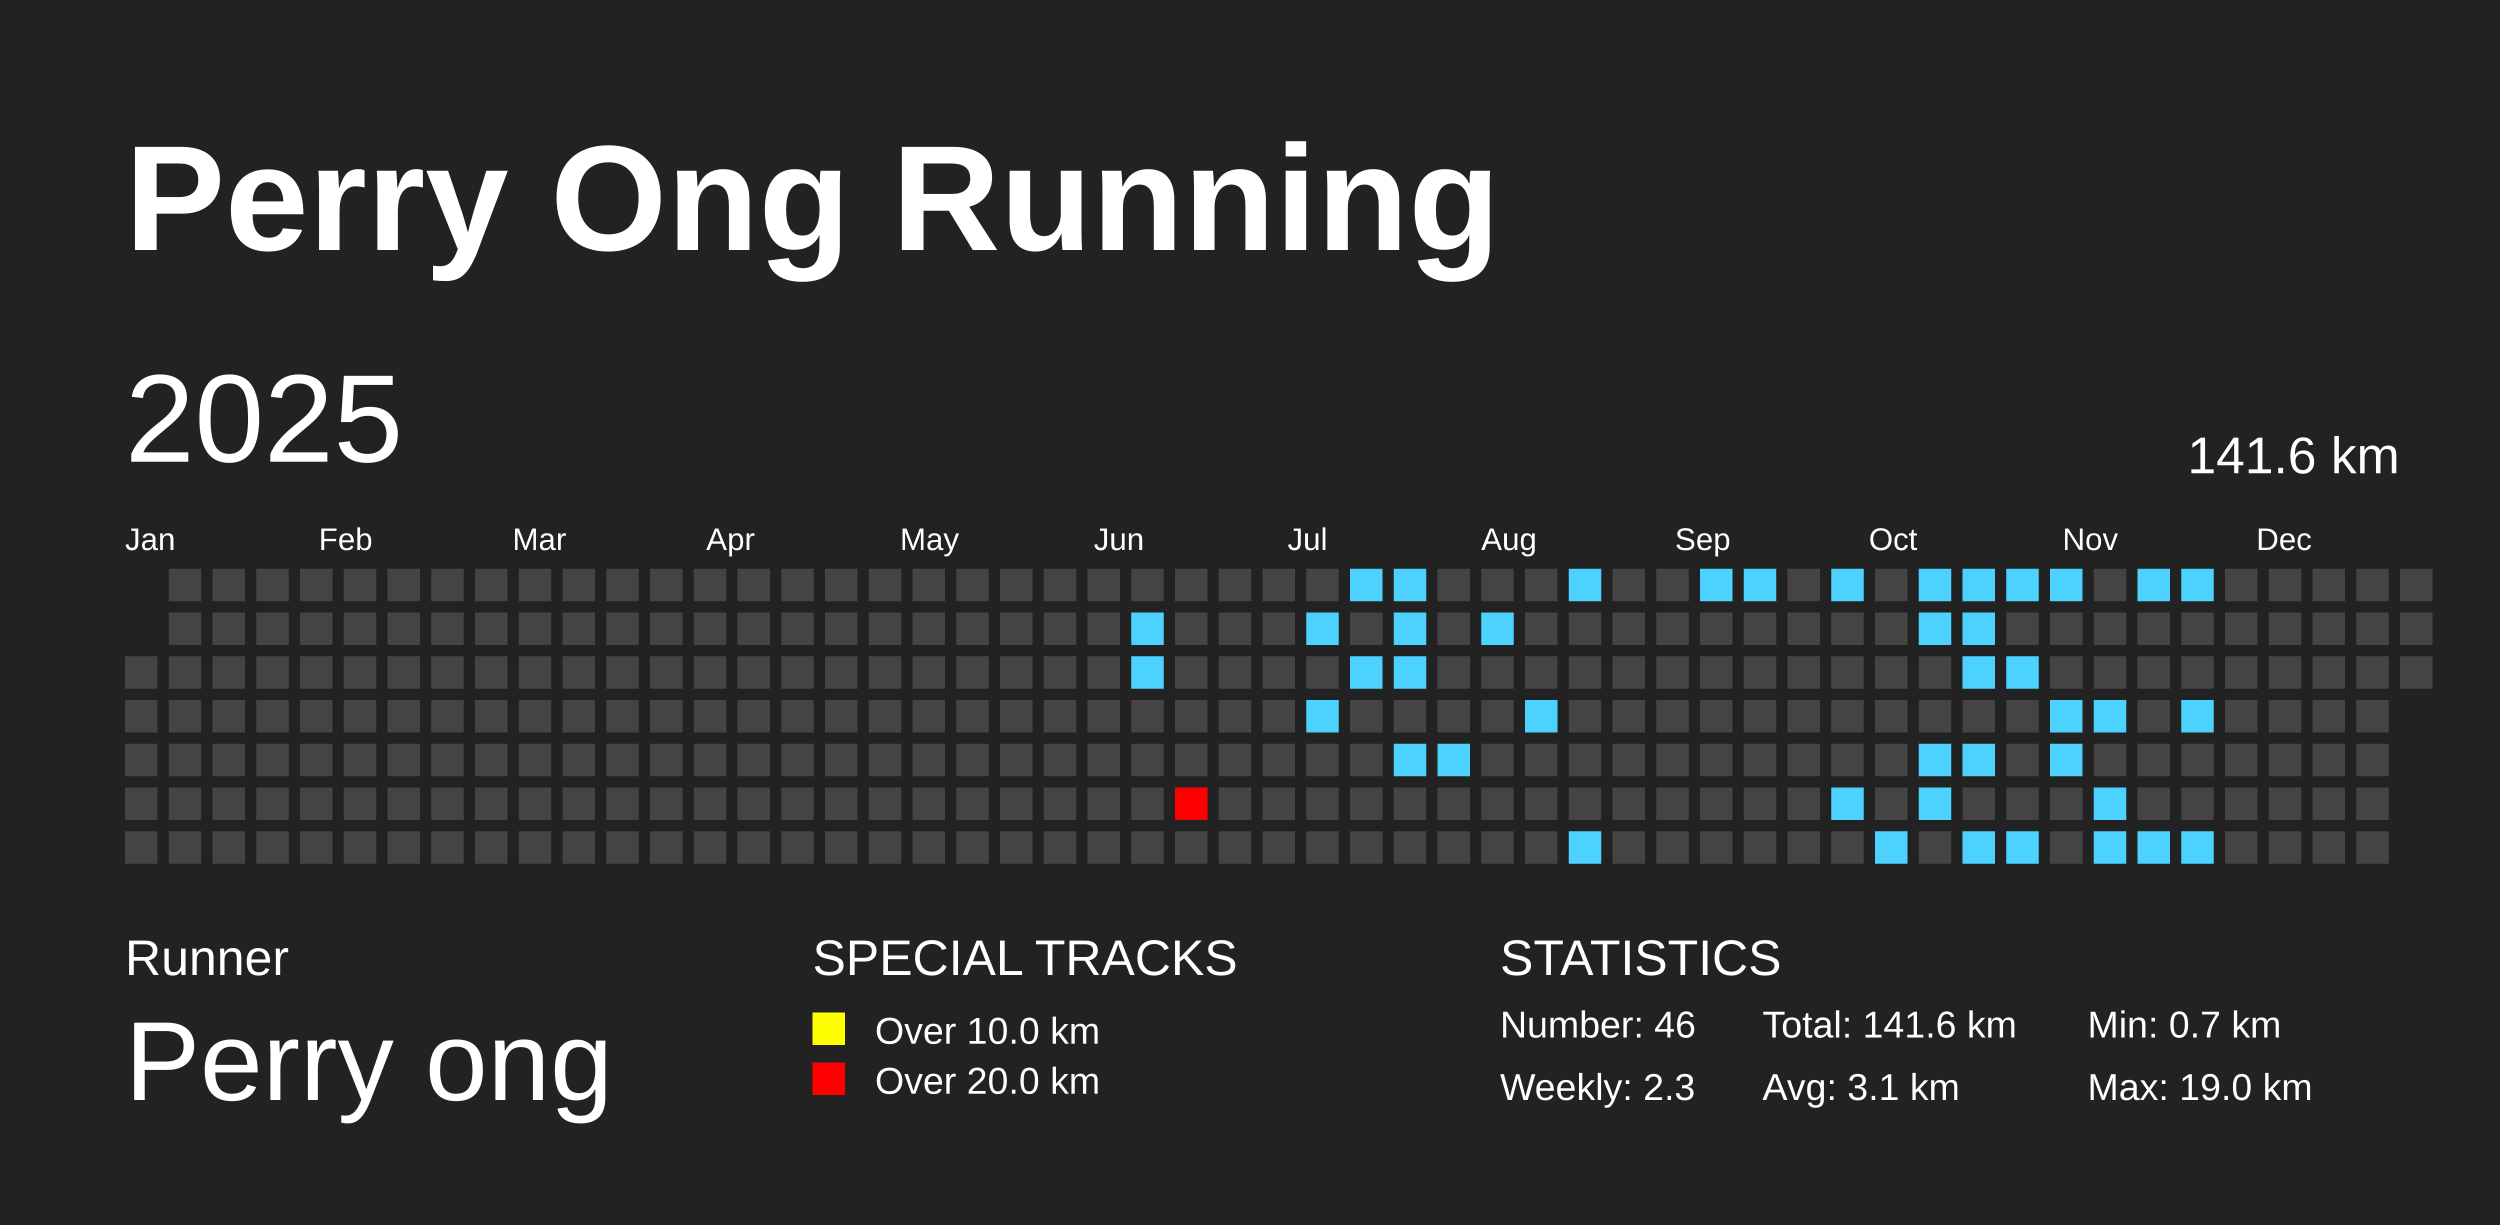
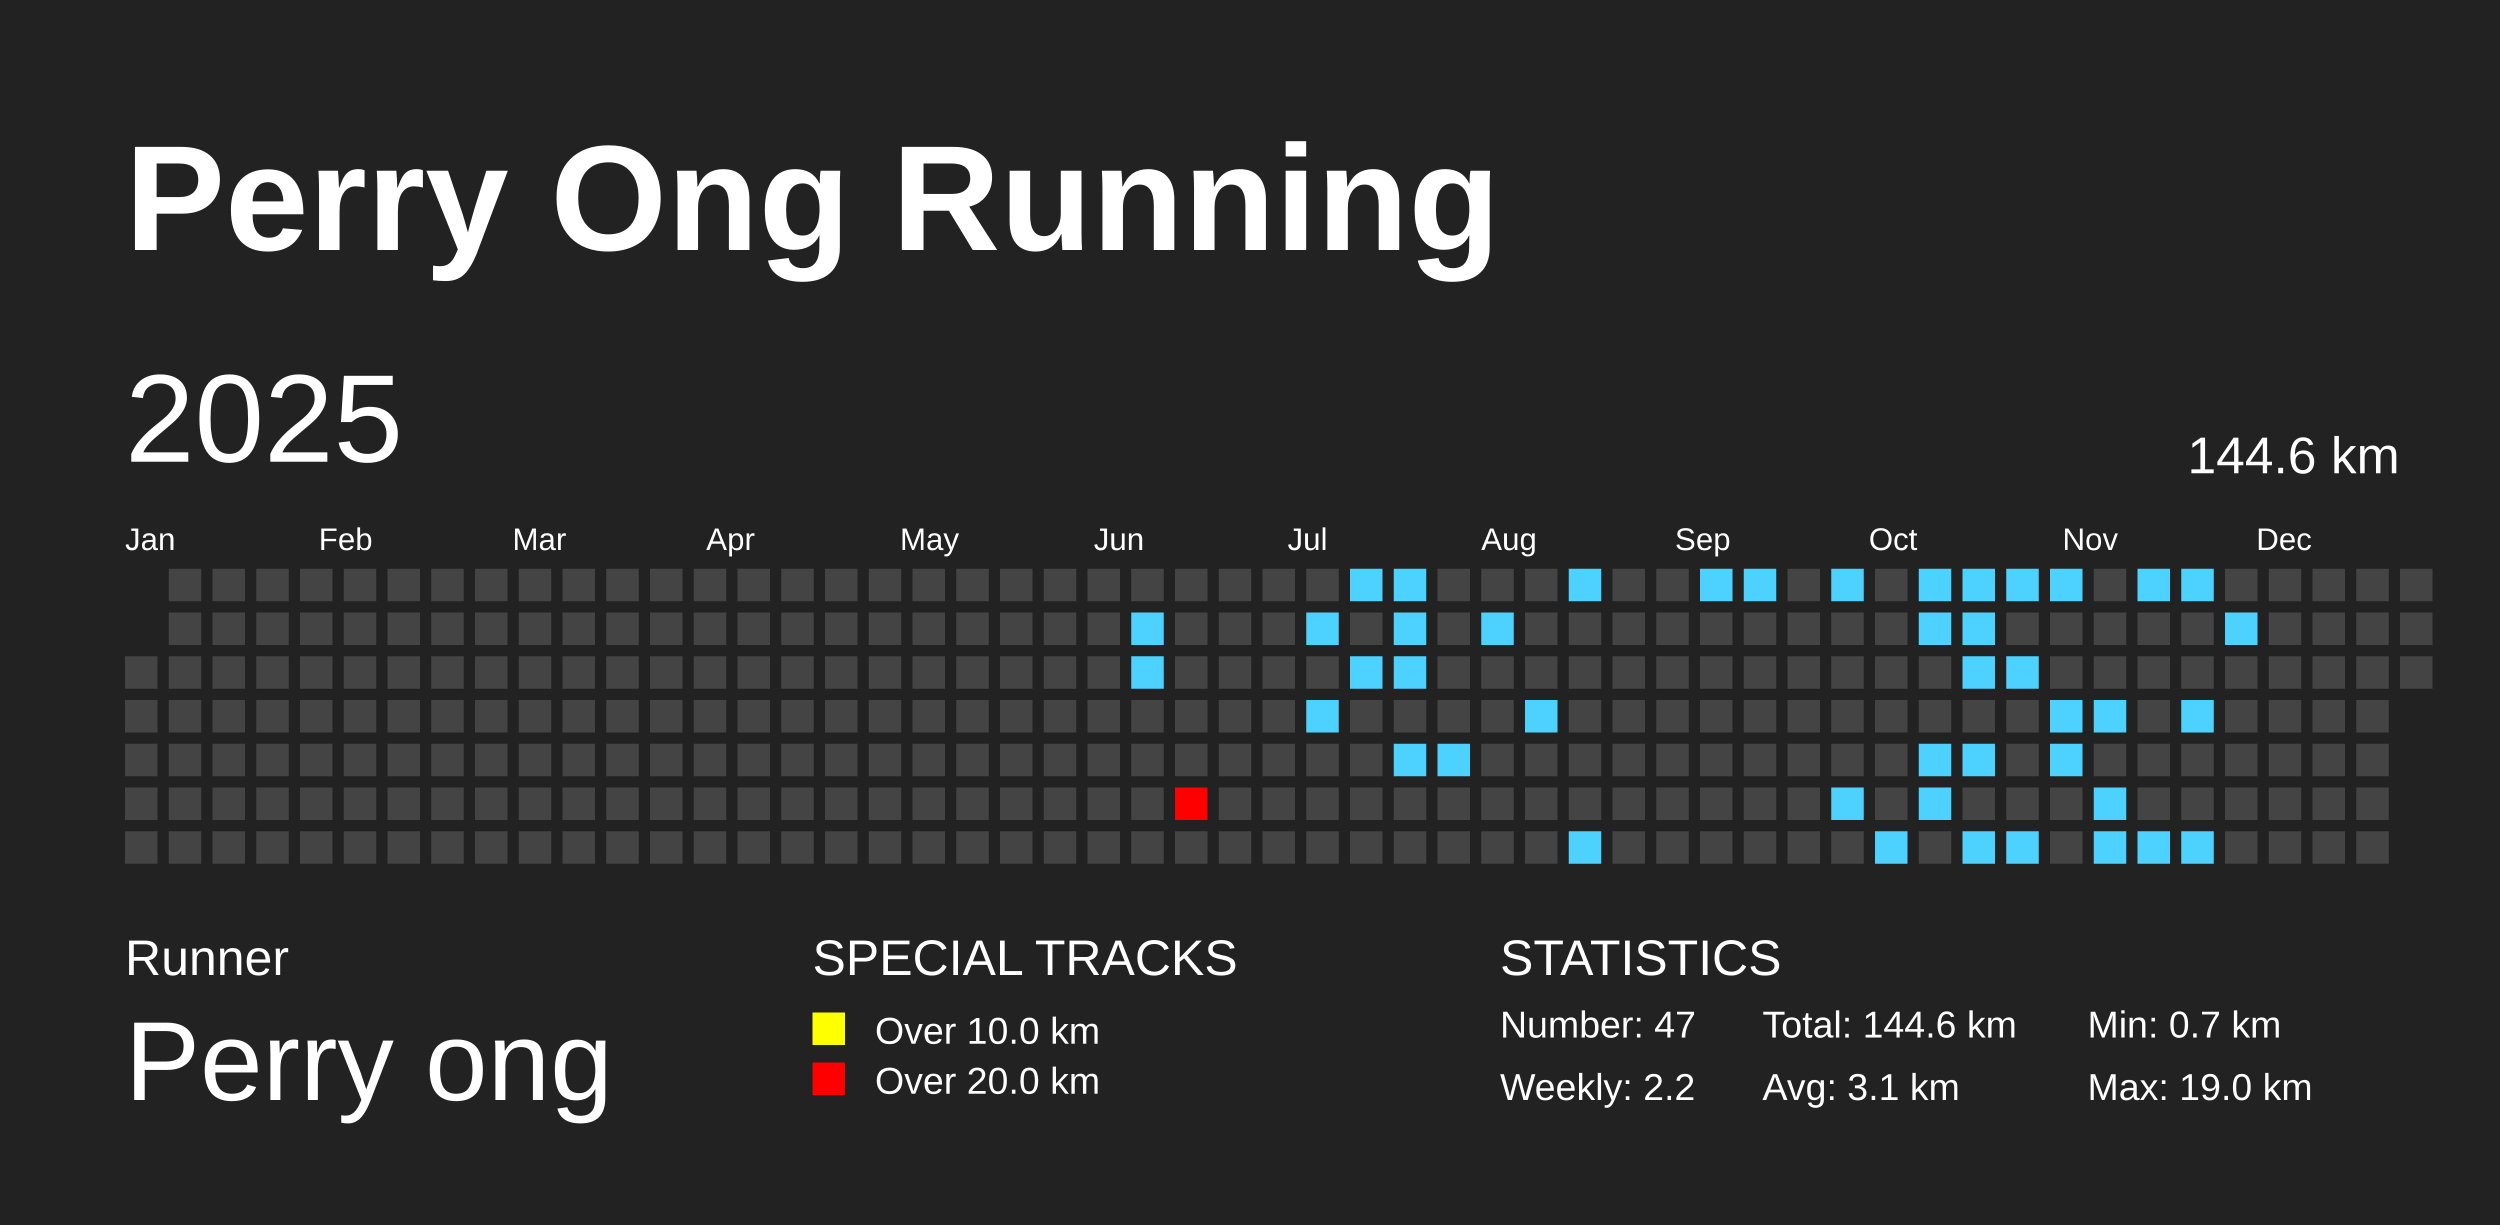
<svg xmlns="http://www.w3.org/2000/svg" baseProfile="full" height="98mm" version="1.1" viewBox="0,0,200,98" width="200mm">
  <defs />
  <rect fill="#222222" height="98" width="200" x="0" y="0" />
  <text fill="#FFFFFF" style="font-size:12px; font-family:Arial; font-weight:bold;" x="10" y="20">Perry Ong Running</text>
  <text fill="#FFFFFF" style="font-size:4px; font-family:Arial" x="10" y="78">Runner</text>
  <text fill="#FFFFFF" style="font-size:9px; font-family:Arial" x="10" y="88">Perry ong</text>
  <text fill="#FFFFFF" style="font-size:4px; font-family:Arial" x="65" y="78">SPECIAL TRACKS</text>
  <rect fill="yellow" height="2.6" width="2.6" x="65" y="81" />
  <text fill="#FFFFFF" style="font-size:3px; font-family:Arial" x="70" y="83.5">Over 10.0 km</text>
  <rect fill="red" height="2.6" width="2.6" x="65" y="85" />
  <text fill="#FFFFFF" style="font-size:3px; font-family:Arial" x="70" y="87.5">Over 20.0 km</text>
  <text fill="#FFFFFF" style="font-size:4px; font-family:Arial" x="120" y="78">STATISTICS</text>
-   <text fill="#FFFFFF" style="font-size:3px; font-family:Arial" x="120" y="83">Number: 46</text>
-   <text fill="#FFFFFF" style="font-size:3px; font-family:Arial" x="120" y="88">Weekly: 2.3</text>
-   <text fill="#FFFFFF" style="font-size:3px; font-family:Arial" x="141" y="83">Total: 141.6 km</text>
+   <text fill="#FFFFFF" style="font-size:3px; font-family:Arial" x="120" y="83">Number: 47</text>
+   <text fill="#FFFFFF" style="font-size:3px; font-family:Arial" x="120" y="88">Weekly: 2.2</text>
+   <text fill="#FFFFFF" style="font-size:3px; font-family:Arial" x="141" y="83">Total: 144.6 km</text>
  <text fill="#FFFFFF" style="font-size:3px; font-family:Arial" x="141" y="88">Avg: 3.1 km</text>
  <text fill="#FFFFFF" style="font-size:3px; font-family:Arial" x="167" y="83">Min: 0.7 km</text>
  <text fill="#FFFFFF" style="font-size:3px; font-family:Arial" x="167" y="88">Max: 19.0 km</text>
  <text dominant-baseline="hanging" fill="#FFFFFF" style="font-size:10.0px; font-family:Arial;" x="10" y="30">2025</text>
-   <text dominant-baseline="hanging" fill="#FFFFFF" style="font-size:4.125px; font-family:Arial;" x="175" y="35">141.6 km</text>
+   <text dominant-baseline="hanging" fill="#FFFFFF" style="font-size:4.125px; font-family:Arial;" x="175" y="35">144.6 km</text>
  <text fill="#FFFFFF" style="font-size:2.5px; font-family:Arial" x="10.0" y="44">Jan</text>
  <text fill="#FFFFFF" style="font-size:2.5px; font-family:Arial" x="25.5" y="44">Feb</text>
  <text fill="#FFFFFF" style="font-size:2.5px; font-family:Arial" x="41.0" y="44">Mar</text>
  <text fill="#FFFFFF" style="font-size:2.5px; font-family:Arial" x="56.5" y="44">Apr</text>
  <text fill="#FFFFFF" style="font-size:2.5px; font-family:Arial" x="72.0" y="44">May</text>
  <text fill="#FFFFFF" style="font-size:2.5px; font-family:Arial" x="87.5" y="44">Jun</text>
  <text fill="#FFFFFF" style="font-size:2.5px; font-family:Arial" x="103.0" y="44">Jul</text>
  <text fill="#FFFFFF" style="font-size:2.5px; font-family:Arial" x="118.5" y="44">Aug</text>
  <text fill="#FFFFFF" style="font-size:2.5px; font-family:Arial" x="134.0" y="44">Sep</text>
  <text fill="#FFFFFF" style="font-size:2.5px; font-family:Arial" x="149.5" y="44">Oct</text>
  <text fill="#FFFFFF" style="font-size:2.5px; font-family:Arial" x="165.0" y="44">Nov</text>
  <text fill="#FFFFFF" style="font-size:2.5px; font-family:Arial" x="180.5" y="44">Dec</text>
  <rect fill="#444444" height="2.6" width="2.6" x="10.0" y="52.5" />
  <rect fill="#444444" height="2.6" width="2.6" x="10.0" y="56.0" />
  <rect fill="#444444" height="2.6" width="2.6" x="10.0" y="59.5" />
  <rect fill="#444444" height="2.6" width="2.6" x="10.0" y="63.0" />
  <rect fill="#444444" height="2.6" width="2.6" x="10.0" y="66.5" />
  <rect fill="#444444" height="2.6" width="2.6" x="13.5" y="45.5" />
  <rect fill="#444444" height="2.6" width="2.6" x="13.5" y="49.0" />
  <rect fill="#444444" height="2.6" width="2.6" x="13.5" y="52.5" />
  <rect fill="#444444" height="2.6" width="2.6" x="13.5" y="56.0" />
  <rect fill="#444444" height="2.6" width="2.6" x="13.5" y="59.5" />
  <rect fill="#444444" height="2.6" width="2.6" x="13.5" y="63.0" />
  <rect fill="#444444" height="2.6" width="2.6" x="13.5" y="66.5" />
  <rect fill="#444444" height="2.6" width="2.6" x="17.0" y="45.5" />
  <rect fill="#444444" height="2.6" width="2.6" x="17.0" y="49.0" />
  <rect fill="#444444" height="2.6" width="2.6" x="17.0" y="52.5" />
  <rect fill="#444444" height="2.6" width="2.6" x="17.0" y="56.0" />
  <rect fill="#444444" height="2.6" width="2.6" x="17.0" y="59.5" />
  <rect fill="#444444" height="2.6" width="2.6" x="17.0" y="63.0" />
  <rect fill="#444444" height="2.6" width="2.6" x="17.0" y="66.5" />
  <rect fill="#444444" height="2.6" width="2.6" x="20.5" y="45.5" />
  <rect fill="#444444" height="2.6" width="2.6" x="20.5" y="49.0" />
  <rect fill="#444444" height="2.6" width="2.6" x="20.5" y="52.5" />
  <rect fill="#444444" height="2.6" width="2.6" x="20.5" y="56.0" />
  <rect fill="#444444" height="2.6" width="2.6" x="20.5" y="59.5" />
  <rect fill="#444444" height="2.6" width="2.6" x="20.5" y="63.0" />
  <rect fill="#444444" height="2.6" width="2.6" x="20.5" y="66.5" />
  <rect fill="#444444" height="2.6" width="2.6" x="24.0" y="45.5" />
  <rect fill="#444444" height="2.6" width="2.6" x="24.0" y="49.0" />
  <rect fill="#444444" height="2.6" width="2.6" x="24.0" y="52.5" />
  <rect fill="#444444" height="2.6" width="2.6" x="24.0" y="56.0" />
  <rect fill="#444444" height="2.6" width="2.6" x="24.0" y="59.5" />
  <rect fill="#444444" height="2.6" width="2.6" x="24.0" y="63.0" />
  <rect fill="#444444" height="2.6" width="2.6" x="24.0" y="66.5" />
  <rect fill="#444444" height="2.6" width="2.6" x="27.5" y="45.5" />
  <rect fill="#444444" height="2.6" width="2.6" x="27.5" y="49.0" />
  <rect fill="#444444" height="2.6" width="2.6" x="27.5" y="52.5" />
  <rect fill="#444444" height="2.6" width="2.6" x="27.5" y="56.0" />
  <rect fill="#444444" height="2.6" width="2.6" x="27.5" y="59.5" />
  <rect fill="#444444" height="2.6" width="2.6" x="27.5" y="63.0" />
  <rect fill="#444444" height="2.6" width="2.6" x="27.5" y="66.5" />
  <rect fill="#444444" height="2.6" width="2.6" x="31.0" y="45.5" />
  <rect fill="#444444" height="2.6" width="2.6" x="31.0" y="49.0" />
  <rect fill="#444444" height="2.6" width="2.6" x="31.0" y="52.5" />
  <rect fill="#444444" height="2.6" width="2.6" x="31.0" y="56.0" />
  <rect fill="#444444" height="2.6" width="2.6" x="31.0" y="59.5" />
  <rect fill="#444444" height="2.6" width="2.6" x="31.0" y="63.0" />
  <rect fill="#444444" height="2.6" width="2.6" x="31.0" y="66.5" />
  <rect fill="#444444" height="2.6" width="2.6" x="34.5" y="45.5" />
  <rect fill="#444444" height="2.6" width="2.6" x="34.5" y="49.0" />
  <rect fill="#444444" height="2.6" width="2.6" x="34.5" y="52.5" />
  <rect fill="#444444" height="2.6" width="2.6" x="34.5" y="56.0" />
  <rect fill="#444444" height="2.6" width="2.6" x="34.5" y="59.5" />
  <rect fill="#444444" height="2.6" width="2.6" x="34.5" y="63.0" />
  <rect fill="#444444" height="2.6" width="2.6" x="34.5" y="66.5" />
  <rect fill="#444444" height="2.6" width="2.6" x="38.0" y="45.5" />
  <rect fill="#444444" height="2.6" width="2.6" x="38.0" y="49.0" />
  <rect fill="#444444" height="2.6" width="2.6" x="38.0" y="52.5" />
  <rect fill="#444444" height="2.6" width="2.6" x="38.0" y="56.0" />
  <rect fill="#444444" height="2.6" width="2.6" x="38.0" y="59.5" />
  <rect fill="#444444" height="2.6" width="2.6" x="38.0" y="63.0" />
  <rect fill="#444444" height="2.6" width="2.6" x="38.0" y="66.5" />
  <rect fill="#444444" height="2.6" width="2.6" x="41.5" y="45.5" />
  <rect fill="#444444" height="2.6" width="2.6" x="41.5" y="49.0" />
  <rect fill="#444444" height="2.6" width="2.6" x="41.5" y="52.5" />
  <rect fill="#444444" height="2.6" width="2.6" x="41.5" y="56.0" />
  <rect fill="#444444" height="2.6" width="2.6" x="41.5" y="59.5" />
  <rect fill="#444444" height="2.6" width="2.6" x="41.5" y="63.0" />
  <rect fill="#444444" height="2.6" width="2.6" x="41.5" y="66.5" />
  <rect fill="#444444" height="2.6" width="2.6" x="45.0" y="45.5" />
  <rect fill="#444444" height="2.6" width="2.6" x="45.0" y="49.0" />
  <rect fill="#444444" height="2.6" width="2.6" x="45.0" y="52.5" />
  <rect fill="#444444" height="2.6" width="2.6" x="45.0" y="56.0" />
  <rect fill="#444444" height="2.6" width="2.6" x="45.0" y="59.5" />
  <rect fill="#444444" height="2.6" width="2.6" x="45.0" y="63.0" />
  <rect fill="#444444" height="2.6" width="2.6" x="45.0" y="66.5" />
  <rect fill="#444444" height="2.6" width="2.6" x="48.5" y="45.5" />
  <rect fill="#444444" height="2.6" width="2.6" x="48.5" y="49.0" />
  <rect fill="#444444" height="2.6" width="2.6" x="48.5" y="52.5" />
  <rect fill="#444444" height="2.6" width="2.6" x="48.5" y="56.0" />
  <rect fill="#444444" height="2.6" width="2.6" x="48.5" y="59.5" />
  <rect fill="#444444" height="2.6" width="2.6" x="48.5" y="63.0" />
  <rect fill="#444444" height="2.6" width="2.6" x="48.5" y="66.5" />
  <rect fill="#444444" height="2.6" width="2.6" x="52.0" y="45.5" />
  <rect fill="#444444" height="2.6" width="2.6" x="52.0" y="49.0" />
  <rect fill="#444444" height="2.6" width="2.6" x="52.0" y="52.5" />
  <rect fill="#444444" height="2.6" width="2.6" x="52.0" y="56.0" />
  <rect fill="#444444" height="2.6" width="2.6" x="52.0" y="59.5" />
  <rect fill="#444444" height="2.6" width="2.6" x="52.0" y="63.0" />
  <rect fill="#444444" height="2.6" width="2.6" x="52.0" y="66.5" />
  <rect fill="#444444" height="2.6" width="2.6" x="55.5" y="45.5" />
  <rect fill="#444444" height="2.6" width="2.6" x="55.5" y="49.0" />
  <rect fill="#444444" height="2.6" width="2.6" x="55.5" y="52.5" />
  <rect fill="#444444" height="2.6" width="2.6" x="55.5" y="56.0" />
  <rect fill="#444444" height="2.6" width="2.6" x="55.5" y="59.5" />
  <rect fill="#444444" height="2.6" width="2.6" x="55.5" y="63.0" />
  <rect fill="#444444" height="2.6" width="2.6" x="55.5" y="66.5" />
  <rect fill="#444444" height="2.6" width="2.6" x="59.0" y="45.5" />
  <rect fill="#444444" height="2.6" width="2.6" x="59.0" y="49.0" />
  <rect fill="#444444" height="2.6" width="2.6" x="59.0" y="52.5" />
  <rect fill="#444444" height="2.6" width="2.6" x="59.0" y="56.0" />
  <rect fill="#444444" height="2.6" width="2.6" x="59.0" y="59.5" />
  <rect fill="#444444" height="2.6" width="2.6" x="59.0" y="63.0" />
  <rect fill="#444444" height="2.6" width="2.6" x="59.0" y="66.5" />
  <rect fill="#444444" height="2.6" width="2.6" x="62.5" y="45.5" />
  <rect fill="#444444" height="2.6" width="2.6" x="62.5" y="49.0" />
  <rect fill="#444444" height="2.6" width="2.6" x="62.5" y="52.5" />
  <rect fill="#444444" height="2.6" width="2.6" x="62.5" y="56.0" />
  <rect fill="#444444" height="2.6" width="2.6" x="62.5" y="59.5" />
  <rect fill="#444444" height="2.6" width="2.6" x="62.5" y="63.0" />
  <rect fill="#444444" height="2.6" width="2.6" x="62.5" y="66.5" />
  <rect fill="#444444" height="2.6" width="2.6" x="66.0" y="45.5" />
  <rect fill="#444444" height="2.6" width="2.6" x="66.0" y="49.0" />
  <rect fill="#444444" height="2.6" width="2.6" x="66.0" y="52.5" />
  <rect fill="#444444" height="2.6" width="2.6" x="66.0" y="56.0" />
  <rect fill="#444444" height="2.6" width="2.6" x="66.0" y="59.5" />
  <rect fill="#444444" height="2.6" width="2.6" x="66.0" y="63.0" />
  <rect fill="#444444" height="2.6" width="2.6" x="66.0" y="66.5" />
  <rect fill="#444444" height="2.6" width="2.6" x="69.5" y="45.5" />
  <rect fill="#444444" height="2.6" width="2.6" x="69.5" y="49.0" />
  <rect fill="#444444" height="2.6" width="2.6" x="69.5" y="52.5" />
  <rect fill="#444444" height="2.6" width="2.6" x="69.5" y="56.0" />
  <rect fill="#444444" height="2.6" width="2.6" x="69.5" y="59.5" />
  <rect fill="#444444" height="2.6" width="2.6" x="69.5" y="63.0" />
  <rect fill="#444444" height="2.6" width="2.6" x="69.5" y="66.5" />
  <rect fill="#444444" height="2.6" width="2.6" x="73.0" y="45.5" />
  <rect fill="#444444" height="2.6" width="2.6" x="73.0" y="49.0" />
  <rect fill="#444444" height="2.6" width="2.6" x="73.0" y="52.5" />
  <rect fill="#444444" height="2.6" width="2.6" x="73.0" y="56.0" />
  <rect fill="#444444" height="2.6" width="2.6" x="73.0" y="59.5" />
  <rect fill="#444444" height="2.6" width="2.6" x="73.0" y="63.0" />
  <rect fill="#444444" height="2.6" width="2.6" x="73.0" y="66.5" />
  <rect fill="#444444" height="2.6" width="2.6" x="76.5" y="45.5" />
  <rect fill="#444444" height="2.6" width="2.6" x="76.5" y="49.0" />
  <rect fill="#444444" height="2.6" width="2.6" x="76.5" y="52.5" />
  <rect fill="#444444" height="2.6" width="2.6" x="76.5" y="56.0" />
  <rect fill="#444444" height="2.6" width="2.6" x="76.5" y="59.5" />
  <rect fill="#444444" height="2.6" width="2.6" x="76.5" y="63.0" />
  <rect fill="#444444" height="2.6" width="2.6" x="76.5" y="66.5" />
  <rect fill="#444444" height="2.6" width="2.6" x="80.0" y="45.5" />
  <rect fill="#444444" height="2.6" width="2.6" x="80.0" y="49.0" />
  <rect fill="#444444" height="2.6" width="2.6" x="80.0" y="52.5" />
  <rect fill="#444444" height="2.6" width="2.6" x="80.0" y="56.0" />
  <rect fill="#444444" height="2.6" width="2.6" x="80.0" y="59.5" />
  <rect fill="#444444" height="2.6" width="2.6" x="80.0" y="63.0" />
  <rect fill="#444444" height="2.6" width="2.6" x="80.0" y="66.5" />
  <rect fill="#444444" height="2.6" width="2.6" x="83.5" y="45.5" />
  <rect fill="#444444" height="2.6" width="2.6" x="83.5" y="49.0" />
  <rect fill="#444444" height="2.6" width="2.6" x="83.5" y="52.5" />
  <rect fill="#444444" height="2.6" width="2.6" x="83.5" y="56.0" />
  <rect fill="#444444" height="2.6" width="2.6" x="83.5" y="59.5" />
  <rect fill="#444444" height="2.6" width="2.6" x="83.5" y="63.0" />
  <rect fill="#444444" height="2.6" width="2.6" x="83.5" y="66.5" />
  <rect fill="#444444" height="2.6" width="2.6" x="87.0" y="45.5" />
  <rect fill="#444444" height="2.6" width="2.6" x="87.0" y="49.0" />
  <rect fill="#444444" height="2.6" width="2.6" x="87.0" y="52.5" />
  <rect fill="#444444" height="2.6" width="2.6" x="87.0" y="56.0" />
  <rect fill="#444444" height="2.6" width="2.6" x="87.0" y="59.5" />
  <rect fill="#444444" height="2.6" width="2.6" x="87.0" y="63.0" />
  <rect fill="#444444" height="2.6" width="2.6" x="87.0" y="66.5" />
  <rect fill="#444444" height="2.6" width="2.6" x="90.5" y="45.5" />
  <rect fill="#4DD2FF" height="2.6" width="2.6" x="90.5" y="49.0" />
  <rect fill="#4DD2FF" height="2.6" width="2.6" x="90.5" y="52.5" />
  <rect fill="#444444" height="2.6" width="2.6" x="90.5" y="56.0" />
  <rect fill="#444444" height="2.6" width="2.6" x="90.5" y="59.5" />
  <rect fill="#444444" height="2.6" width="2.6" x="90.5" y="63.0" />
  <rect fill="#444444" height="2.6" width="2.6" x="90.5" y="66.5" />
  <rect fill="#444444" height="2.6" width="2.6" x="94.0" y="45.5" />
  <rect fill="#444444" height="2.6" width="2.6" x="94.0" y="49.0" />
  <rect fill="#444444" height="2.6" width="2.6" x="94.0" y="52.5" />
  <rect fill="#444444" height="2.6" width="2.6" x="94.0" y="56.0" />
  <rect fill="#444444" height="2.6" width="2.6" x="94.0" y="59.5" />
  <rect fill="red" height="2.6" width="2.6" x="94.0" y="63.0" />
  <rect fill="#444444" height="2.6" width="2.6" x="94.0" y="66.5" />
  <rect fill="#444444" height="2.6" width="2.6" x="97.5" y="45.5" />
  <rect fill="#444444" height="2.6" width="2.6" x="97.5" y="49.0" />
  <rect fill="#444444" height="2.6" width="2.6" x="97.5" y="52.5" />
  <rect fill="#444444" height="2.6" width="2.6" x="97.5" y="56.0" />
  <rect fill="#444444" height="2.6" width="2.6" x="97.5" y="59.5" />
  <rect fill="#444444" height="2.6" width="2.6" x="97.5" y="63.0" />
  <rect fill="#444444" height="2.6" width="2.6" x="97.5" y="66.5" />
  <rect fill="#444444" height="2.6" width="2.6" x="101.0" y="45.5" />
  <rect fill="#444444" height="2.6" width="2.6" x="101.0" y="49.0" />
  <rect fill="#444444" height="2.6" width="2.6" x="101.0" y="52.5" />
  <rect fill="#444444" height="2.6" width="2.6" x="101.0" y="56.0" />
  <rect fill="#444444" height="2.6" width="2.6" x="101.0" y="59.5" />
  <rect fill="#444444" height="2.6" width="2.6" x="101.0" y="63.0" />
  <rect fill="#444444" height="2.6" width="2.6" x="101.0" y="66.5" />
  <rect fill="#444444" height="2.6" width="2.6" x="104.5" y="45.5" />
  <rect fill="#4DD2FF" height="2.6" width="2.6" x="104.5" y="49.0" />
  <rect fill="#444444" height="2.6" width="2.6" x="104.5" y="52.5" />
  <rect fill="#4DD2FF" height="2.6" width="2.6" x="104.5" y="56.0" />
  <rect fill="#444444" height="2.6" width="2.6" x="104.5" y="59.5" />
  <rect fill="#444444" height="2.6" width="2.6" x="104.5" y="63.0" />
  <rect fill="#444444" height="2.6" width="2.6" x="104.5" y="66.5" />
  <rect fill="#4DD2FF" height="2.6" width="2.6" x="108.0" y="45.5" />
  <rect fill="#444444" height="2.6" width="2.6" x="108.0" y="49.0" />
  <rect fill="#4DD2FF" height="2.6" width="2.6" x="108.0" y="52.5" />
  <rect fill="#444444" height="2.6" width="2.6" x="108.0" y="56.0" />
  <rect fill="#444444" height="2.6" width="2.6" x="108.0" y="59.5" />
  <rect fill="#444444" height="2.6" width="2.6" x="108.0" y="63.0" />
  <rect fill="#444444" height="2.6" width="2.6" x="108.0" y="66.5" />
  <rect fill="#4DD2FF" height="2.6" width="2.6" x="111.5" y="45.5" />
  <rect fill="#4DD2FF" height="2.6" width="2.6" x="111.5" y="49.0" />
  <rect fill="#4DD2FF" height="2.6" width="2.6" x="111.5" y="52.5" />
  <rect fill="#444444" height="2.6" width="2.6" x="111.5" y="56.0" />
  <rect fill="#4DD2FF" height="2.6" width="2.6" x="111.5" y="59.5" />
  <rect fill="#444444" height="2.6" width="2.6" x="111.5" y="63.0" />
  <rect fill="#444444" height="2.6" width="2.6" x="111.5" y="66.5" />
  <rect fill="#444444" height="2.6" width="2.6" x="115.0" y="45.5" />
  <rect fill="#444444" height="2.6" width="2.6" x="115.0" y="49.0" />
  <rect fill="#444444" height="2.6" width="2.6" x="115.0" y="52.5" />
  <rect fill="#444444" height="2.6" width="2.6" x="115.0" y="56.0" />
  <rect fill="#4DD2FF" height="2.6" width="2.6" x="115.0" y="59.5" />
  <rect fill="#444444" height="2.6" width="2.6" x="115.0" y="63.0" />
  <rect fill="#444444" height="2.6" width="2.6" x="115.0" y="66.5" />
  <rect fill="#444444" height="2.6" width="2.6" x="118.5" y="45.5" />
  <rect fill="#4DD2FF" height="2.6" width="2.6" x="118.5" y="49.0" />
  <rect fill="#444444" height="2.6" width="2.6" x="118.5" y="52.5" />
  <rect fill="#444444" height="2.6" width="2.6" x="118.5" y="56.0" />
  <rect fill="#444444" height="2.6" width="2.6" x="118.5" y="59.5" />
  <rect fill="#444444" height="2.6" width="2.6" x="118.5" y="63.0" />
  <rect fill="#444444" height="2.6" width="2.6" x="118.5" y="66.5" />
  <rect fill="#444444" height="2.6" width="2.6" x="122.0" y="45.5" />
  <rect fill="#444444" height="2.6" width="2.6" x="122.0" y="49.0" />
  <rect fill="#444444" height="2.6" width="2.6" x="122.0" y="52.5" />
  <rect fill="#4DD2FF" height="2.6" width="2.6" x="122.0" y="56.0" />
  <rect fill="#444444" height="2.6" width="2.6" x="122.0" y="59.5" />
  <rect fill="#444444" height="2.6" width="2.6" x="122.0" y="63.0" />
  <rect fill="#444444" height="2.6" width="2.6" x="122.0" y="66.5" />
  <rect fill="#4DD2FF" height="2.6" width="2.6" x="125.5" y="45.5" />
  <rect fill="#444444" height="2.6" width="2.6" x="125.5" y="49.0" />
  <rect fill="#444444" height="2.6" width="2.6" x="125.5" y="52.5" />
  <rect fill="#444444" height="2.6" width="2.6" x="125.5" y="56.0" />
  <rect fill="#444444" height="2.6" width="2.6" x="125.5" y="59.5" />
  <rect fill="#444444" height="2.6" width="2.6" x="125.5" y="63.0" />
  <rect fill="#4DD2FF" height="2.6" width="2.6" x="125.5" y="66.5" />
  <rect fill="#444444" height="2.6" width="2.6" x="129.0" y="45.5" />
  <rect fill="#444444" height="2.6" width="2.6" x="129.0" y="49.0" />
  <rect fill="#444444" height="2.6" width="2.6" x="129.0" y="52.5" />
  <rect fill="#444444" height="2.6" width="2.6" x="129.0" y="56.0" />
  <rect fill="#444444" height="2.6" width="2.6" x="129.0" y="59.5" />
  <rect fill="#444444" height="2.6" width="2.6" x="129.0" y="63.0" />
  <rect fill="#444444" height="2.6" width="2.6" x="129.0" y="66.5" />
  <rect fill="#444444" height="2.6" width="2.6" x="132.5" y="45.5" />
  <rect fill="#444444" height="2.6" width="2.6" x="132.5" y="49.0" />
  <rect fill="#444444" height="2.6" width="2.6" x="132.5" y="52.5" />
  <rect fill="#444444" height="2.6" width="2.6" x="132.5" y="56.0" />
  <rect fill="#444444" height="2.6" width="2.6" x="132.5" y="59.5" />
  <rect fill="#444444" height="2.6" width="2.6" x="132.5" y="63.0" />
  <rect fill="#444444" height="2.6" width="2.6" x="132.5" y="66.5" />
  <rect fill="#4DD2FF" height="2.6" width="2.6" x="136.0" y="45.5" />
  <rect fill="#444444" height="2.6" width="2.6" x="136.0" y="49.0" />
  <rect fill="#444444" height="2.6" width="2.6" x="136.0" y="52.5" />
  <rect fill="#444444" height="2.6" width="2.6" x="136.0" y="56.0" />
  <rect fill="#444444" height="2.6" width="2.6" x="136.0" y="59.5" />
  <rect fill="#444444" height="2.6" width="2.6" x="136.0" y="63.0" />
  <rect fill="#444444" height="2.6" width="2.6" x="136.0" y="66.5" />
  <rect fill="#4DD2FF" height="2.6" width="2.6" x="139.5" y="45.5" />
  <rect fill="#444444" height="2.6" width="2.6" x="139.5" y="49.0" />
  <rect fill="#444444" height="2.6" width="2.6" x="139.5" y="52.5" />
  <rect fill="#444444" height="2.6" width="2.6" x="139.5" y="56.0" />
  <rect fill="#444444" height="2.6" width="2.6" x="139.5" y="59.5" />
  <rect fill="#444444" height="2.6" width="2.6" x="139.5" y="63.0" />
  <rect fill="#444444" height="2.6" width="2.6" x="139.5" y="66.5" />
  <rect fill="#444444" height="2.6" width="2.6" x="143.0" y="45.5" />
  <rect fill="#444444" height="2.6" width="2.6" x="143.0" y="49.0" />
  <rect fill="#444444" height="2.6" width="2.6" x="143.0" y="52.5" />
  <rect fill="#444444" height="2.6" width="2.6" x="143.0" y="56.0" />
  <rect fill="#444444" height="2.6" width="2.6" x="143.0" y="59.5" />
  <rect fill="#444444" height="2.6" width="2.6" x="143.0" y="63.0" />
  <rect fill="#444444" height="2.6" width="2.6" x="143.0" y="66.5" />
  <rect fill="#4DD2FF" height="2.6" width="2.6" x="146.5" y="45.5" />
  <rect fill="#444444" height="2.6" width="2.6" x="146.5" y="49.0" />
  <rect fill="#444444" height="2.6" width="2.6" x="146.5" y="52.5" />
  <rect fill="#444444" height="2.6" width="2.6" x="146.5" y="56.0" />
  <rect fill="#444444" height="2.6" width="2.6" x="146.5" y="59.5" />
  <rect fill="#4DD2FF" height="2.6" width="2.6" x="146.5" y="63.0" />
  <rect fill="#444444" height="2.6" width="2.6" x="146.5" y="66.5" />
  <rect fill="#444444" height="2.6" width="2.6" x="150.0" y="45.5" />
  <rect fill="#444444" height="2.6" width="2.6" x="150.0" y="49.0" />
  <rect fill="#444444" height="2.6" width="2.6" x="150.0" y="52.5" />
  <rect fill="#444444" height="2.6" width="2.6" x="150.0" y="56.0" />
  <rect fill="#444444" height="2.6" width="2.6" x="150.0" y="59.5" />
  <rect fill="#444444" height="2.6" width="2.6" x="150.0" y="63.0" />
  <rect fill="#4DD2FF" height="2.6" width="2.6" x="150.0" y="66.5" />
  <rect fill="#4DD2FF" height="2.6" width="2.6" x="153.5" y="45.5" />
  <rect fill="#4DD2FF" height="2.6" width="2.6" x="153.5" y="49.0" />
  <rect fill="#444444" height="2.6" width="2.6" x="153.5" y="52.5" />
  <rect fill="#444444" height="2.6" width="2.6" x="153.5" y="56.0" />
  <rect fill="#4DD2FF" height="2.6" width="2.6" x="153.5" y="59.5" />
  <rect fill="#4DD2FF" height="2.6" width="2.6" x="153.5" y="63.0" />
  <rect fill="#444444" height="2.6" width="2.6" x="153.5" y="66.5" />
  <rect fill="#4DD2FF" height="2.6" width="2.6" x="157.0" y="45.5" />
  <rect fill="#4DD2FF" height="2.6" width="2.6" x="157.0" y="49.0" />
  <rect fill="#4DD2FF" height="2.6" width="2.6" x="157.0" y="52.5" />
  <rect fill="#444444" height="2.6" width="2.6" x="157.0" y="56.0" />
  <rect fill="#4DD2FF" height="2.6" width="2.6" x="157.0" y="59.5" />
  <rect fill="#444444" height="2.6" width="2.6" x="157.0" y="63.0" />
  <rect fill="#4DD2FF" height="2.6" width="2.6" x="157.0" y="66.5" />
  <rect fill="#4DD2FF" height="2.6" width="2.6" x="160.5" y="45.5" />
  <rect fill="#444444" height="2.6" width="2.6" x="160.5" y="49.0" />
  <rect fill="#4DD2FF" height="2.6" width="2.6" x="160.5" y="52.5" />
  <rect fill="#444444" height="2.6" width="2.6" x="160.5" y="56.0" />
  <rect fill="#444444" height="2.6" width="2.6" x="160.5" y="59.5" />
  <rect fill="#444444" height="2.6" width="2.6" x="160.5" y="63.0" />
  <rect fill="#4DD2FF" height="2.6" width="2.6" x="160.5" y="66.5" />
  <rect fill="#4DD2FF" height="2.6" width="2.6" x="164.0" y="45.5" />
  <rect fill="#444444" height="2.6" width="2.6" x="164.0" y="49.0" />
  <rect fill="#444444" height="2.6" width="2.6" x="164.0" y="52.5" />
  <rect fill="#4DD2FF" height="2.6" width="2.6" x="164.0" y="56.0" />
  <rect fill="#4DD2FF" height="2.6" width="2.6" x="164.0" y="59.5" />
  <rect fill="#444444" height="2.6" width="2.6" x="164.0" y="63.0" />
  <rect fill="#444444" height="2.6" width="2.6" x="164.0" y="66.5" />
  <rect fill="#444444" height="2.6" width="2.6" x="167.5" y="45.5" />
  <rect fill="#444444" height="2.6" width="2.6" x="167.5" y="49.0" />
  <rect fill="#444444" height="2.6" width="2.6" x="167.5" y="52.5" />
  <rect fill="#4DD2FF" height="2.6" width="2.6" x="167.5" y="56.0" />
  <rect fill="#444444" height="2.6" width="2.6" x="167.5" y="59.5" />
  <rect fill="#4DD2FF" height="2.6" width="2.6" x="167.5" y="63.0" />
  <rect fill="#4DD2FF" height="2.6" width="2.6" x="167.5" y="66.5" />
  <rect fill="#4DD2FF" height="2.6" width="2.6" x="171.0" y="45.5" />
  <rect fill="#444444" height="2.6" width="2.6" x="171.0" y="49.0" />
  <rect fill="#444444" height="2.6" width="2.6" x="171.0" y="52.5" />
  <rect fill="#444444" height="2.6" width="2.6" x="171.0" y="56.0" />
  <rect fill="#444444" height="2.6" width="2.6" x="171.0" y="59.5" />
  <rect fill="#444444" height="2.6" width="2.6" x="171.0" y="63.0" />
  <rect fill="#4DD2FF" height="2.6" width="2.6" x="171.0" y="66.5" />
  <rect fill="#4DD2FF" height="2.6" width="2.6" x="174.5" y="45.5" />
  <rect fill="#444444" height="2.6" width="2.6" x="174.5" y="49.0" />
  <rect fill="#444444" height="2.6" width="2.6" x="174.5" y="52.5" />
  <rect fill="#4DD2FF" height="2.6" width="2.6" x="174.5" y="56.0" />
  <rect fill="#444444" height="2.6" width="2.6" x="174.5" y="59.5" />
  <rect fill="#444444" height="2.6" width="2.6" x="174.5" y="63.0" />
  <rect fill="#4DD2FF" height="2.6" width="2.6" x="174.5" y="66.5" />
  <rect fill="#444444" height="2.6" width="2.6" x="178.0" y="45.5" />
-   <rect fill="#444444" height="2.6" width="2.6" x="178.0" y="49.0" />
+   <rect fill="#4DD2FF" height="2.6" width="2.6" x="178.0" y="49.0" />
  <rect fill="#444444" height="2.6" width="2.6" x="178.0" y="52.5" />
  <rect fill="#444444" height="2.6" width="2.6" x="178.0" y="56.0" />
  <rect fill="#444444" height="2.6" width="2.6" x="178.0" y="59.5" />
  <rect fill="#444444" height="2.6" width="2.6" x="178.0" y="63.0" />
  <rect fill="#444444" height="2.6" width="2.6" x="178.0" y="66.5" />
  <rect fill="#444444" height="2.6" width="2.6" x="181.5" y="45.5" />
  <rect fill="#444444" height="2.6" width="2.6" x="181.5" y="49.0" />
  <rect fill="#444444" height="2.6" width="2.6" x="181.5" y="52.5" />
  <rect fill="#444444" height="2.6" width="2.6" x="181.5" y="56.0" />
  <rect fill="#444444" height="2.6" width="2.6" x="181.5" y="59.5" />
  <rect fill="#444444" height="2.6" width="2.6" x="181.5" y="63.0" />
  <rect fill="#444444" height="2.6" width="2.6" x="181.5" y="66.5" />
  <rect fill="#444444" height="2.6" width="2.6" x="185.0" y="45.5" />
  <rect fill="#444444" height="2.6" width="2.6" x="185.0" y="49.0" />
  <rect fill="#444444" height="2.6" width="2.6" x="185.0" y="52.5" />
  <rect fill="#444444" height="2.6" width="2.6" x="185.0" y="56.0" />
  <rect fill="#444444" height="2.6" width="2.6" x="185.0" y="59.5" />
  <rect fill="#444444" height="2.6" width="2.6" x="185.0" y="63.0" />
  <rect fill="#444444" height="2.6" width="2.6" x="185.0" y="66.5" />
  <rect fill="#444444" height="2.6" width="2.6" x="188.5" y="45.5" />
  <rect fill="#444444" height="2.6" width="2.6" x="188.5" y="49.0" />
  <rect fill="#444444" height="2.6" width="2.6" x="188.5" y="52.5" />
  <rect fill="#444444" height="2.6" width="2.6" x="188.5" y="56.0" />
  <rect fill="#444444" height="2.6" width="2.6" x="188.5" y="59.5" />
  <rect fill="#444444" height="2.6" width="2.6" x="188.5" y="63.0" />
  <rect fill="#444444" height="2.6" width="2.6" x="188.5" y="66.5" />
  <rect fill="#444444" height="2.6" width="2.6" x="192.0" y="45.5" />
  <rect fill="#444444" height="2.6" width="2.6" x="192.0" y="49.0" />
  <rect fill="#444444" height="2.6" width="2.6" x="192.0" y="52.5" />
</svg>
